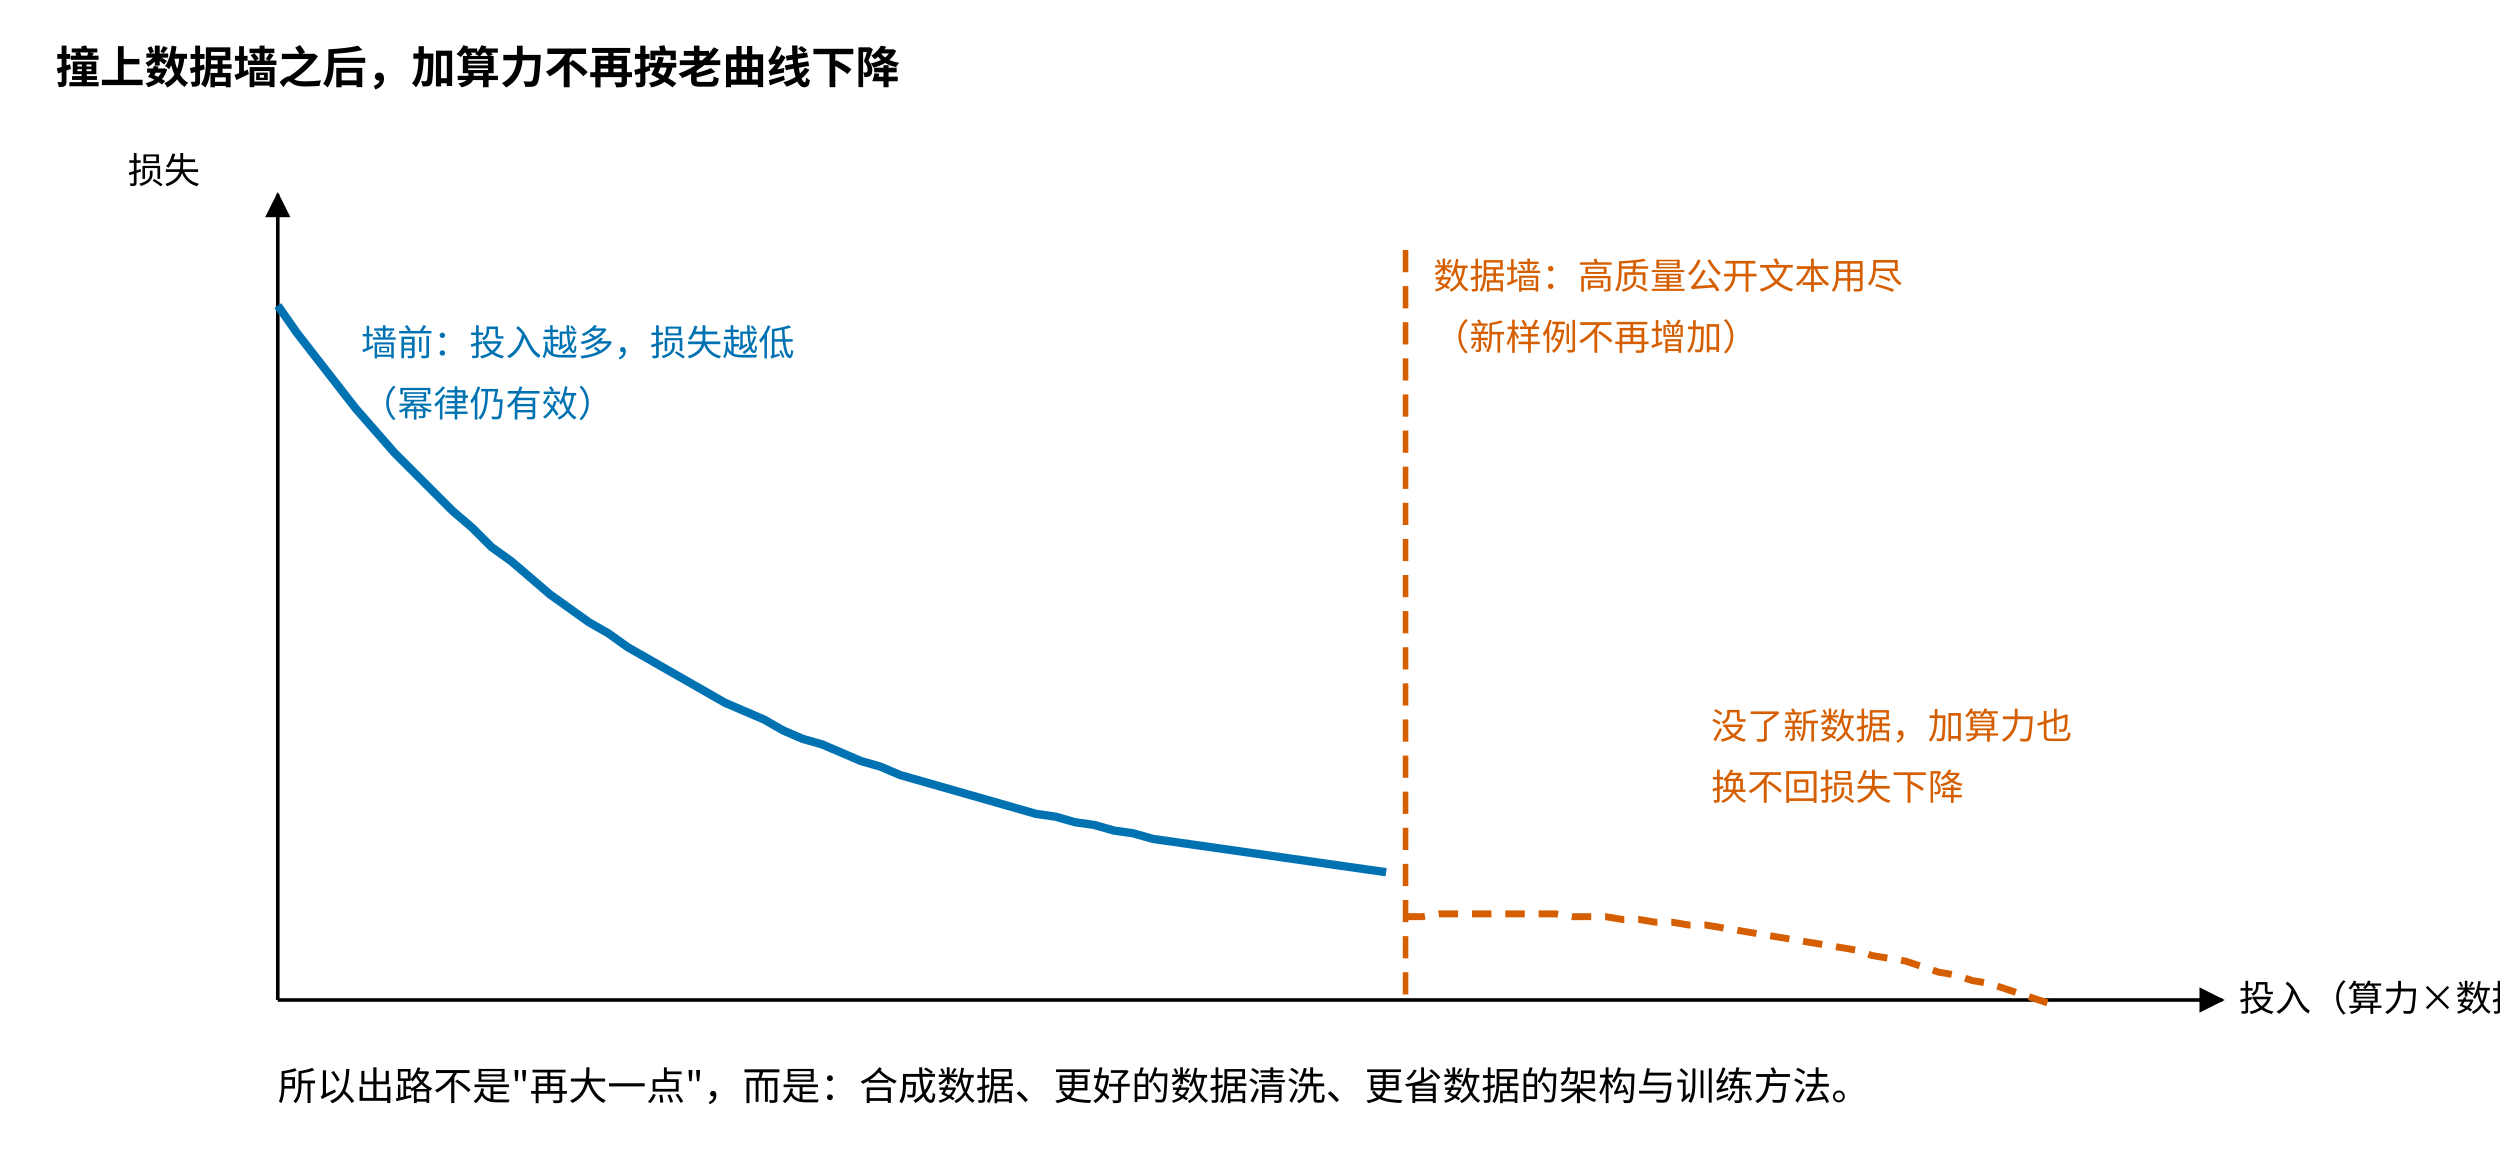
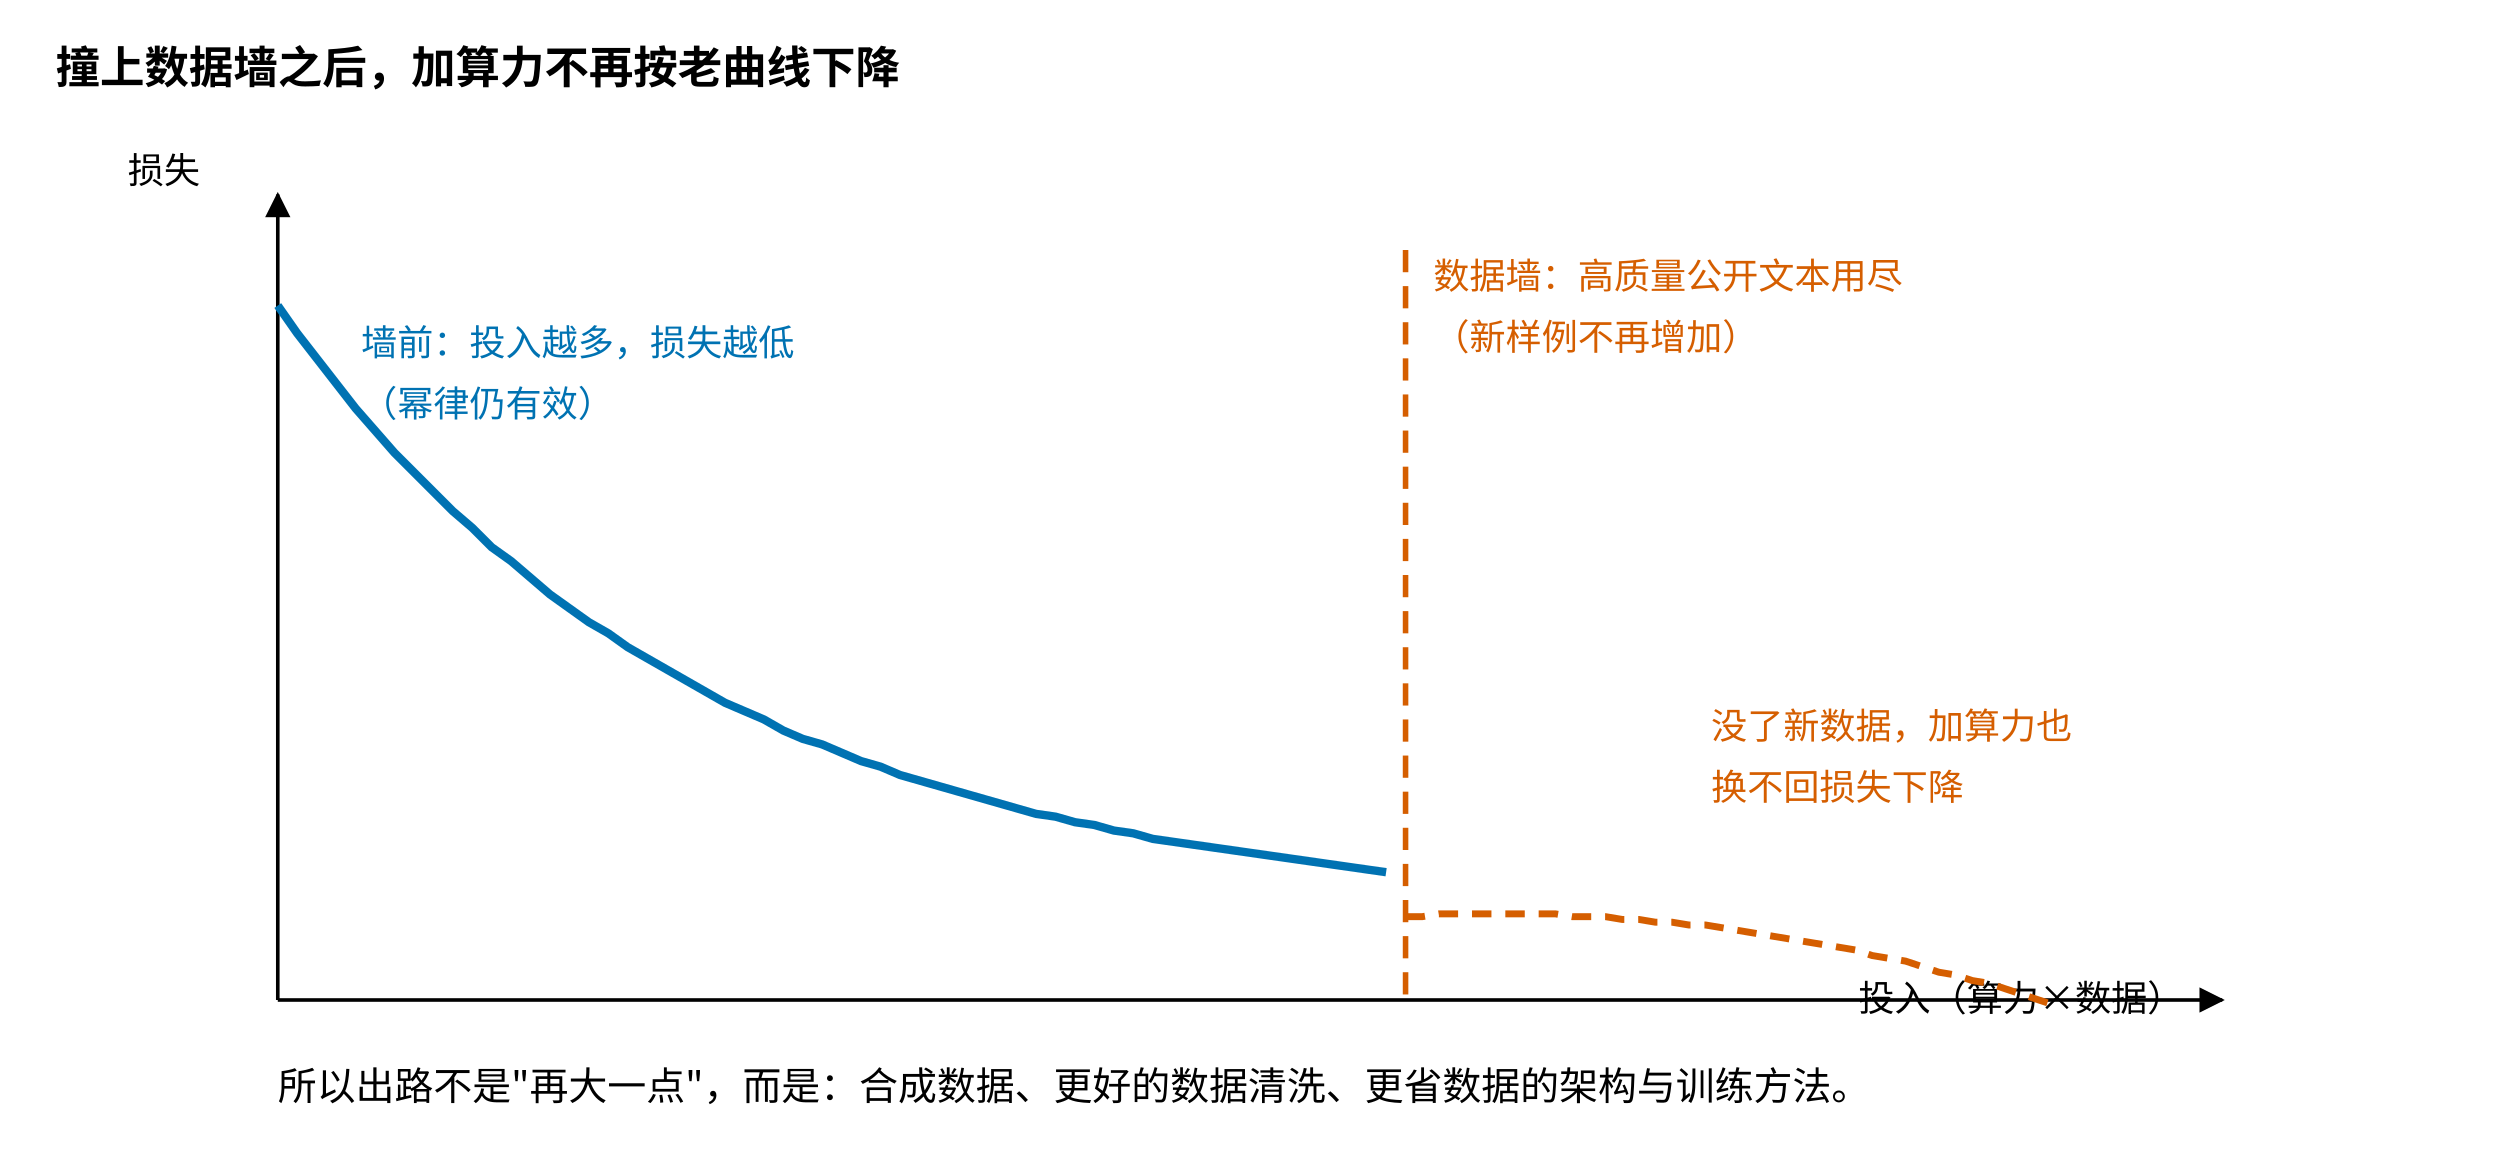
<svg xmlns="http://www.w3.org/2000/svg" width="900" height="420" viewBox="0 0 900 420">
  <defs>
    <marker id="arr" viewBox="0 0 10 10" refX="9" refY="5" markerWidth="7" markerHeight="7" orient="auto-start-reverse">
      <path d="M 0 0 L 10 5 L 0 10 z" fill="#000000" />
    </marker>
  </defs>
  <text x="20" y="30" font-size="16" font-weight="bold" fill="#000000" font-family="Noto Sans CJK SC, sans-serif">撞上数据墙之后，加算力不再按老曲线下降</text>
  <line x1="100" y1="360" x2="800" y2="360" stroke="#000000" stroke-width="1.3" marker-end="url(#arr)" />
  <line x1="100" y1="360" x2="100" y2="70" stroke="#000000" stroke-width="1.3" marker-end="url(#arr)" />
-   <text x="806" y="364" font-size="13" fill="#000000" font-family="Noto Sans CJK SC, sans-serif">投入（算力×数据）</text>
+   <text x="786" y="364" font-size="13" text-anchor="end" fill="#000000" font-family="Noto Sans CJK SC, sans-serif">投入（算力×数据）</text>
  <text x="46" y="66" font-size="13" fill="#000000" font-family="Noto Sans CJK SC, sans-serif">损失</text>
  <polyline points="100,110 107,120 114,129 121,138 128,147 135,155 142,163 149,170 156,177 163,184 170,190 177,197 184,202 191,208 198,214 205,219 212,224 219,228 226,233 233,237 240,241 247,245 254,249 261,253 268,256 275,259 282,263 289,266 296,268 303,271 310,274 317,276 324,279 331,281 338,283 345,285 352,287 359,289 366,291 373,293 380,294 387,296 394,297 401,299 408,300 415,302 422,303 429,304 436,305 443,306 450,307 457,308 464,309 471,310 478,311 485,312 492,313 499,314" fill="none" stroke="#0072B2" stroke-width="3" />
  <line x1="506" y1="90" x2="506" y2="360" stroke="#D55E00" stroke-width="2" stroke-dasharray="8 5" />
  <polyline points="506,330 512,330 518,329 524,329 530,329 536,329 542,329 548,329 554,329 560,329 566,330 572,330 578,330 584,331 590,331 596,332 602,332 608,333 614,333 620,334 626,335 632,336 638,337 644,338 650,339 656,340 662,341 668,342 674,344 680,345 686,346 692,348 698,350 704,351 710,353 716,354 722,356 728,358 734,360 740,362" fill="none" stroke="#D55E00" stroke-width="2.5" stroke-dasharray="7 5" />
  <g font-size="13" font-family="Noto Sans CJK SC, sans-serif" fill="#000000">
    <text x="516" y="104" fill="#D55E00">数据墙：高质量公开文本用尽</text>
    <text x="516" y="126" fill="#D55E00">（新样例不再增加）</text>
    <text x="616" y="266" fill="#D55E00">没了新数据，加算力也</text>
    <text x="616" y="288" fill="#D55E00">换不回损失下降</text>
    <text x="130" y="128" fill="#0072B2">墙前：投入越多，损失越低</text>
    <text x="130" y="150" fill="#0072B2">（幂律仍有效）</text>
  </g>
  <text x="100" y="396" font-size="14" fill="#000000" font-family="Noto Sans CJK SC, sans-serif">所以出路不是"再大一点"，而是：合成数据、更好的数据清洗、更省数据的架构与训练方法。</text>
</svg>
